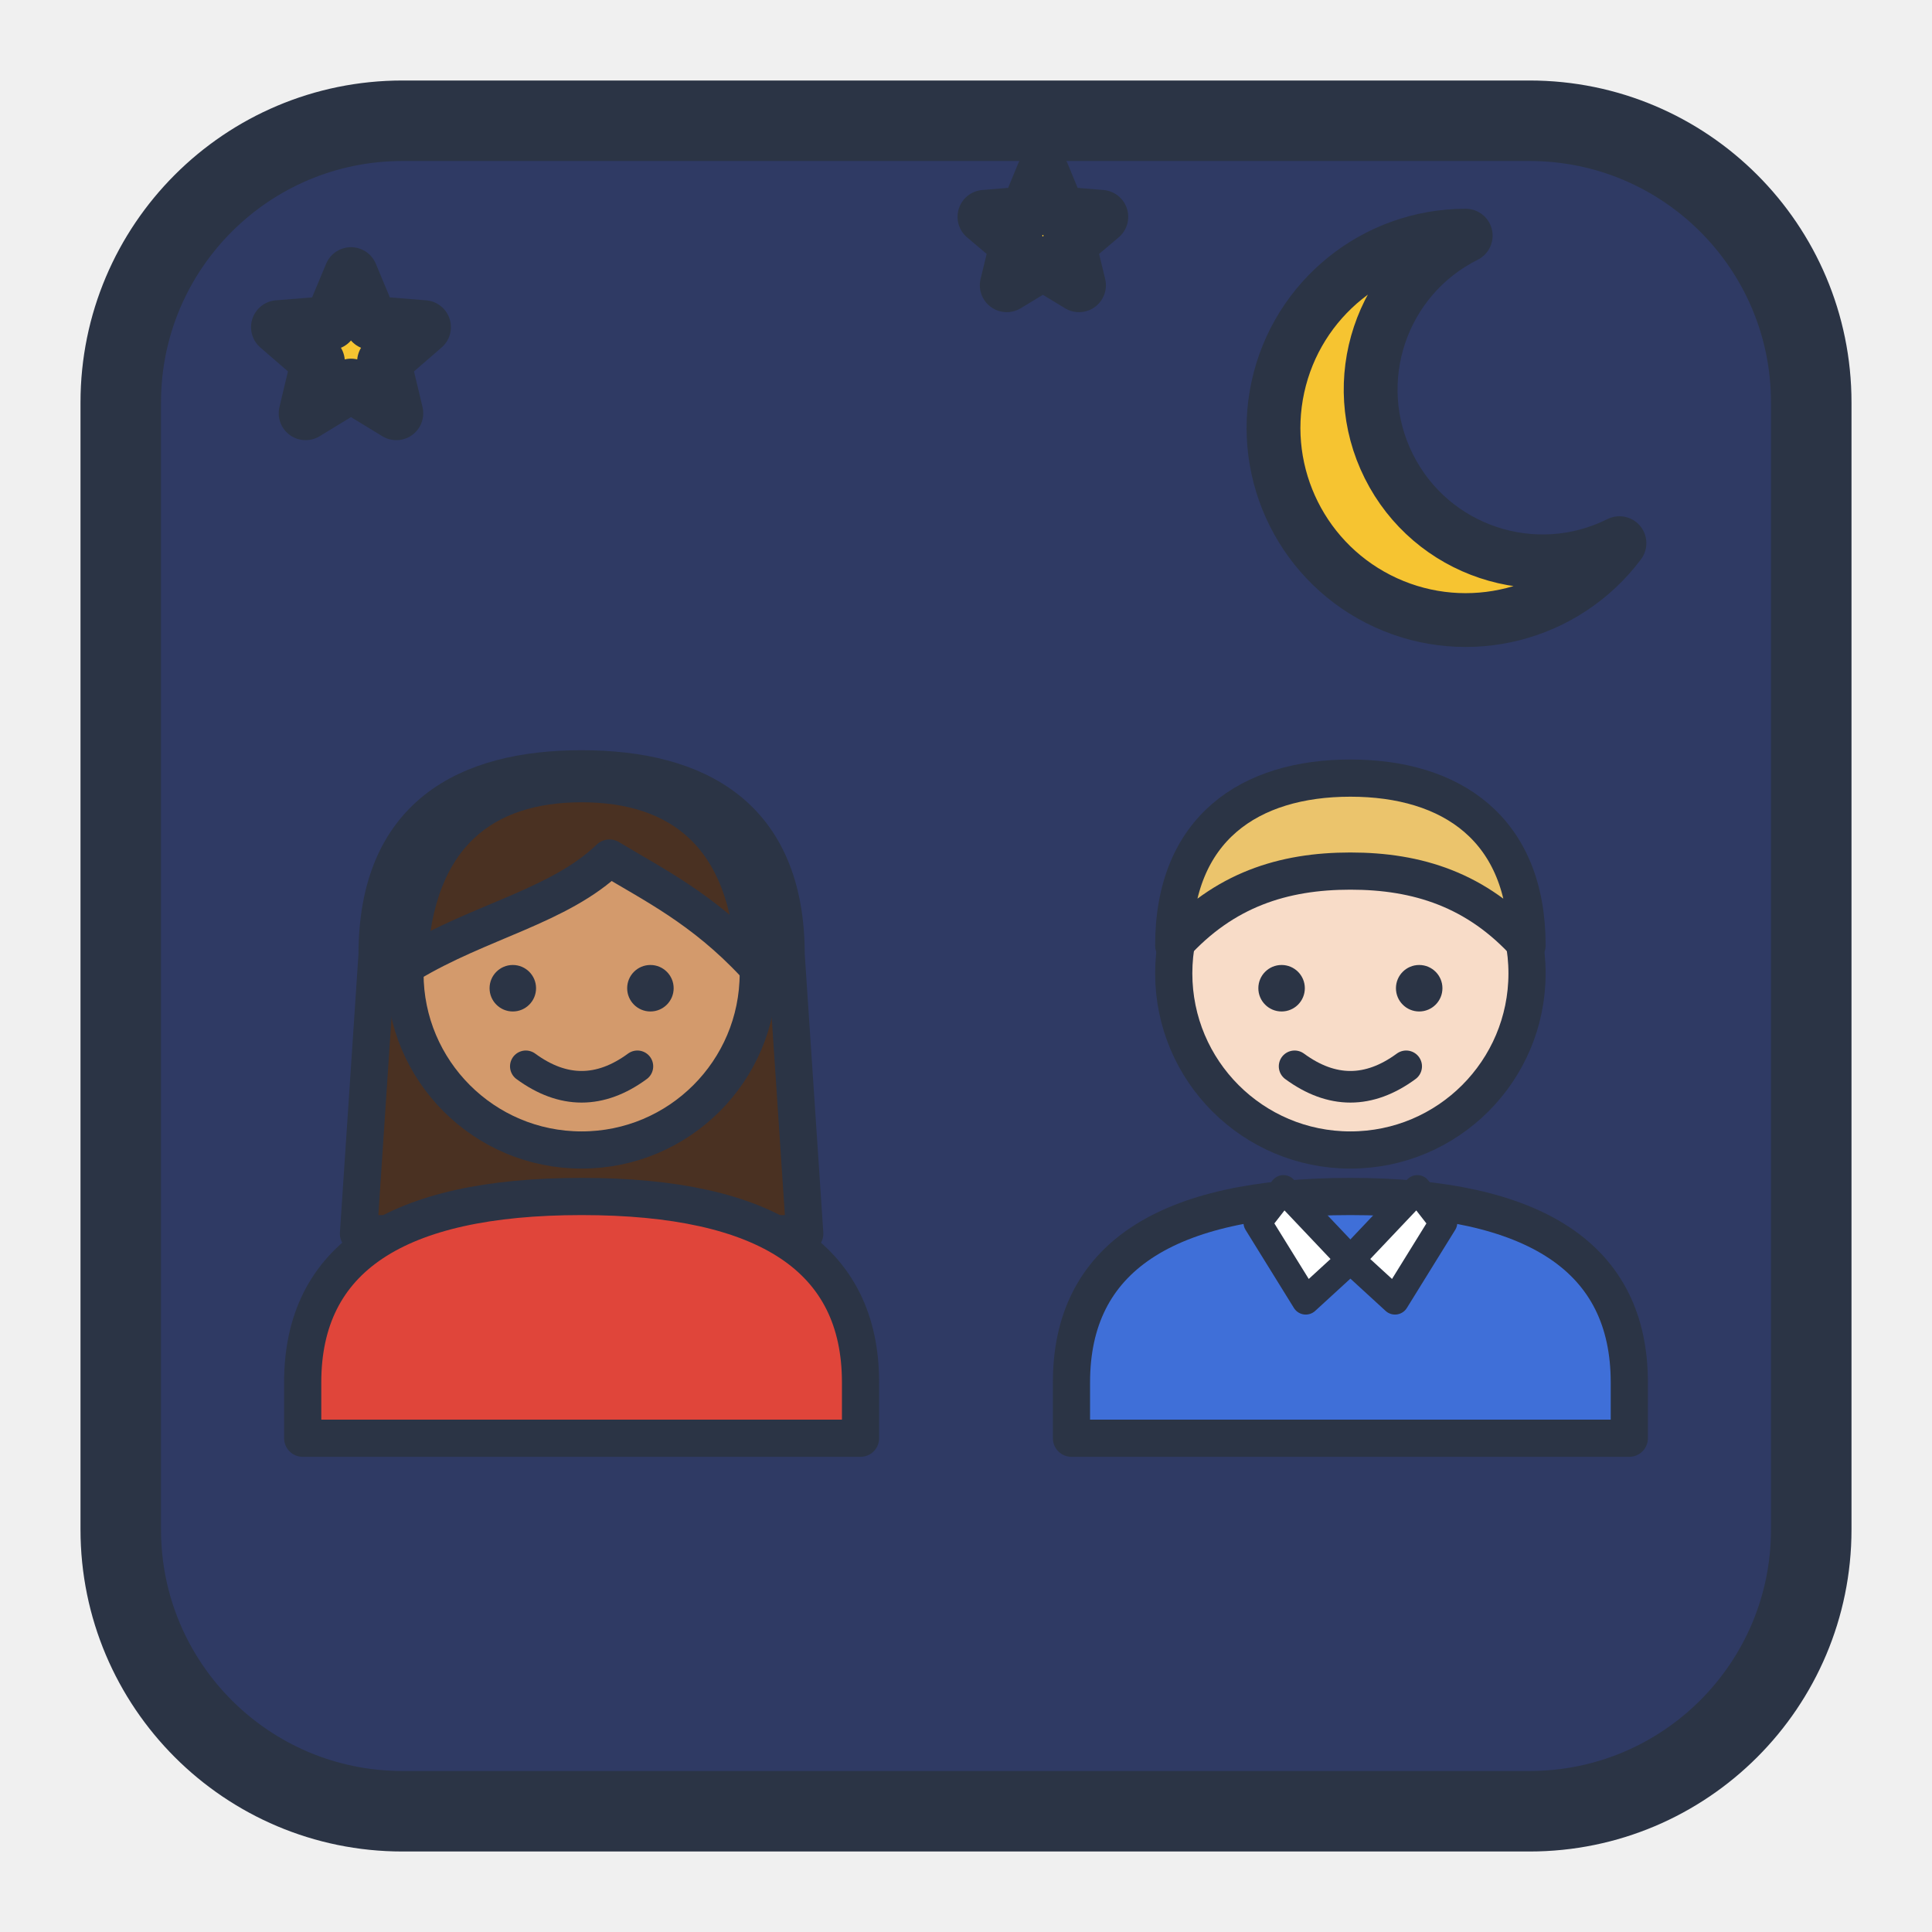
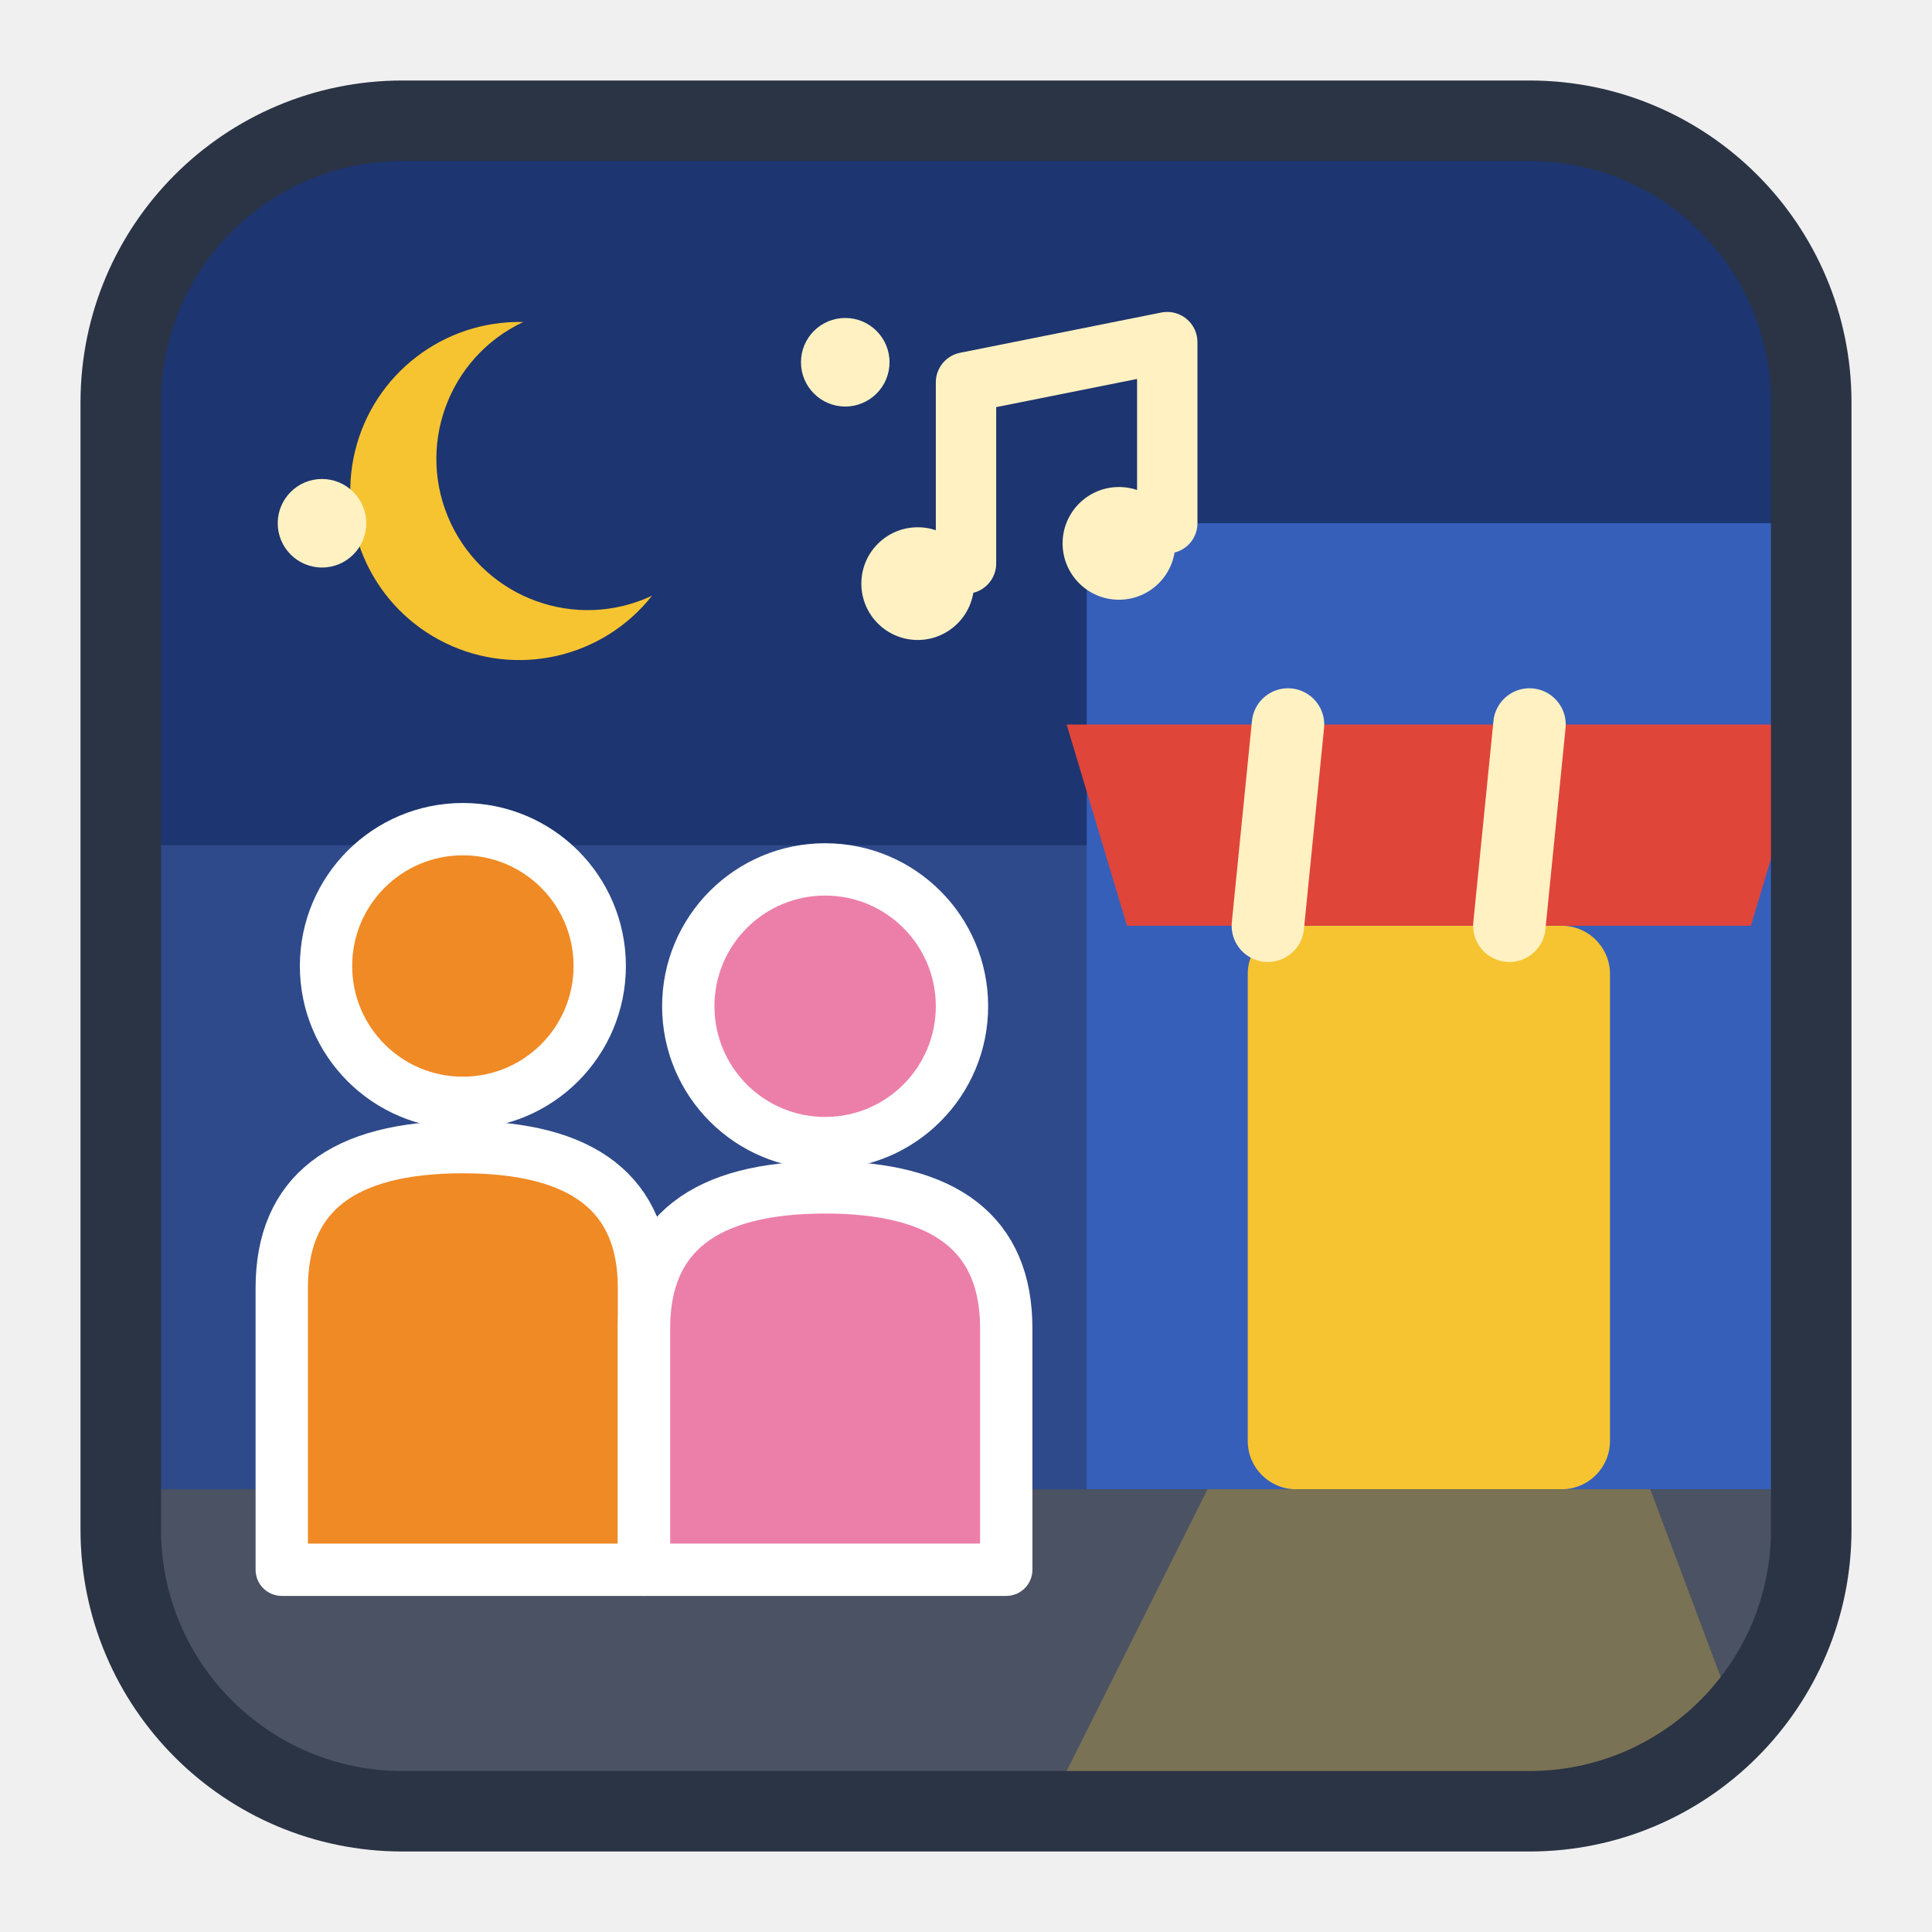
<svg xmlns="http://www.w3.org/2000/svg" viewBox="0 0 48 48" fill="none" stroke="#2b3445" stroke-width="2" stroke-linecap="round" stroke-linejoin="round">
  <defs>
    <clipPath id="scene-going-out">
      <rect x="3" y="3" width="42" height="42" rx="7" />
    </clipPath>
  </defs>
  <g clip-path="url(#scene-going-out)">
-     <rect x="3" y="3" width="42" height="42" fill="#cdeaf9" stroke="none" />
-     <g transform="translate(24 24) scale(0.955) translate(-24 -24)">
-       <rect x="2" y="2" width="44" height="44" rx="4" fill="#2f3a64" stroke-width="0" />
-       <path d="M37 5A5 5 0 1 0 41 13A4 4 0 1 1 37 5Z" fill="#f6c431" stroke-width="1.4" />
-       <path d="M8 6L8.53 7.27L9.9 7.38L8.86 8.28L9.18 9.62L8 8.9L6.82 9.62L7.14 8.28L6.1 7.38L7.47 7.27Z" fill="#f6c431" stroke-width="1.4" />
-       <path d="M26 3.4L26.42 4.42L27.52 4.51L26.68 5.22L26.94 6.29L26 5.72L25.06 6.29L25.32 5.22L24.48 4.51L25.58 4.42Z" fill="#f6c431" stroke-width="1.4" />
-       <g transform="translate(2.39 15) scale(0.48375)">
-         <path d="M13 18C13 10.5 17.8 8 24 8C30.2 8 35 10.5 35 18L36 33H12Z" fill="#4a3122" />
-         <path d="M9 44V41Q9 31 24 31Q39 31 39 41V44Z" fill="#e0453a" />
-         <circle cx="24" cy="19" r="9.5" fill="#d39a6c" />
-         <path d="M14.7 18.5C15 11.5 18.8 8.8 24 8.8C29.2 8.8 33 11.5 33.3 18.5C30.5 15.5 27.8 14.2 25.5 12.8C22.8 15.4 18.5 16.2 14.7 18.5Z" fill="#4a3122" />
-         <circle cx="20.3" cy="19.8" r="1.25" fill="#2b3445" stroke="none" />
-         <circle cx="27.7" cy="19.8" r="1.25" fill="#2b3445" stroke="none" />
-         <path d="M21 24Q24 26.2 27 24" fill="none" stroke-width="1.7" />
-       </g>
-       <g transform="translate(22.39 15) scale(0.48375)">
-         <path d="M9 44V41Q9 31 24 31Q39 31 39 41V44Z" fill="#3f6fd8" />
-         <path d="M20.4 30.6L24 34.4L21.6 36.6L19 32.4Z" fill="#fff" stroke-width="1.5" />
-         <path d="M27.6 30.6L24 34.4L26.4 36.6L29 32.4Z" fill="#fff" stroke-width="1.5" />
-         <circle cx="24" cy="19" r="9.5" fill="#f8dcc8" />
-         <path d="M14.5 17.5C14.5 11.2 18.6 8.5 24 8.5C29.4 8.5 33.5 11.2 33.5 17.5C30.8 14.5 27.6 13.5 24 13.5C20.4 13.5 17.2 14.5 14.5 17.5Z" fill="#ebc46c" />
-         <circle cx="20.3" cy="19.8" r="1.25" fill="#2b3445" stroke="none" />
-         <circle cx="27.7" cy="19.8" r="1.25" fill="#2b3445" stroke="none" />
-         <path d="M21 24Q24 26.2 27 24" fill="none" stroke-width="1.7" />
-       </g>
-     </g>
+     <rect x="3" y="3" width="42" height="42" fill="#1d3570" stroke="none" />
+     <rect x="3" y="21" width="42" height="16" fill="#2f4a8a" stroke="none" />
+     <path d="M13 8A4.2 4.2 0 1 0 16.2 14.8A3.2 3.2 0 1 1 13 8Z" fill="#f6c431" stroke="none" />
+     <circle cx="8" cy="13" r="1.1" fill="#fff1c2" stroke="none" />
+     <circle cx="21" cy="9" r="1.1" fill="#fff1c2" stroke="none" />
+     <rect x="27" y="13" width="18" height="24" fill="#365fba" stroke="none" />
+     <rect x="31" y="23" width="9" height="14" rx="1.2" fill="#f6c431" stroke="none" />
+     <path d="M26.5 18H45L43.5 23H28Z" fill="#e0453a" stroke="none" />
+     <path d="M32 18L31.5 23M38 18L37.5 23" stroke="#fff1c2" stroke-width="1.8" />
+     <rect x="3" y="37" width="42" height="8" fill="#4a5263" stroke="none" />
+     <path d="M30 37H41L44 45H26Z" fill="#f6c431" fill-opacity="0.28" stroke="none" />
+     <circle cx="11.5" cy="24" r="3.4" fill="#f08a24" stroke="#ffffff" stroke-width="1.3" />
+     <path d="M7 39V32Q7 28.5 11.5 28.5Q16 28.5 16 32V39Z" fill="#f08a24" stroke="#ffffff" stroke-width="1.3" />
+     <circle cx="20.5" cy="25" r="3.4" fill="#ec7fa9" stroke="#ffffff" stroke-width="1.3" />
+     <path d="M16 39V33Q16 29.5 20.5 29.5Q25 29.5 25 33V39Z" fill="#ec7fa9" stroke="#ffffff" stroke-width="1.3" />
+     <path d="M24 14V9.5L29 8.5V13" stroke="#fff1c2" stroke-width="1.5" />
+     <circle cx="22.8" cy="14.5" r="1.4" fill="#fff1c2" stroke="none" />
+     <circle cx="27.8" cy="13.5" r="1.4" fill="#fff1c2" stroke="none" />
  </g>
  <rect x="3" y="3" width="42" height="42" rx="7" fill="none" stroke="#2b3445" stroke-width="2" />
</svg>
